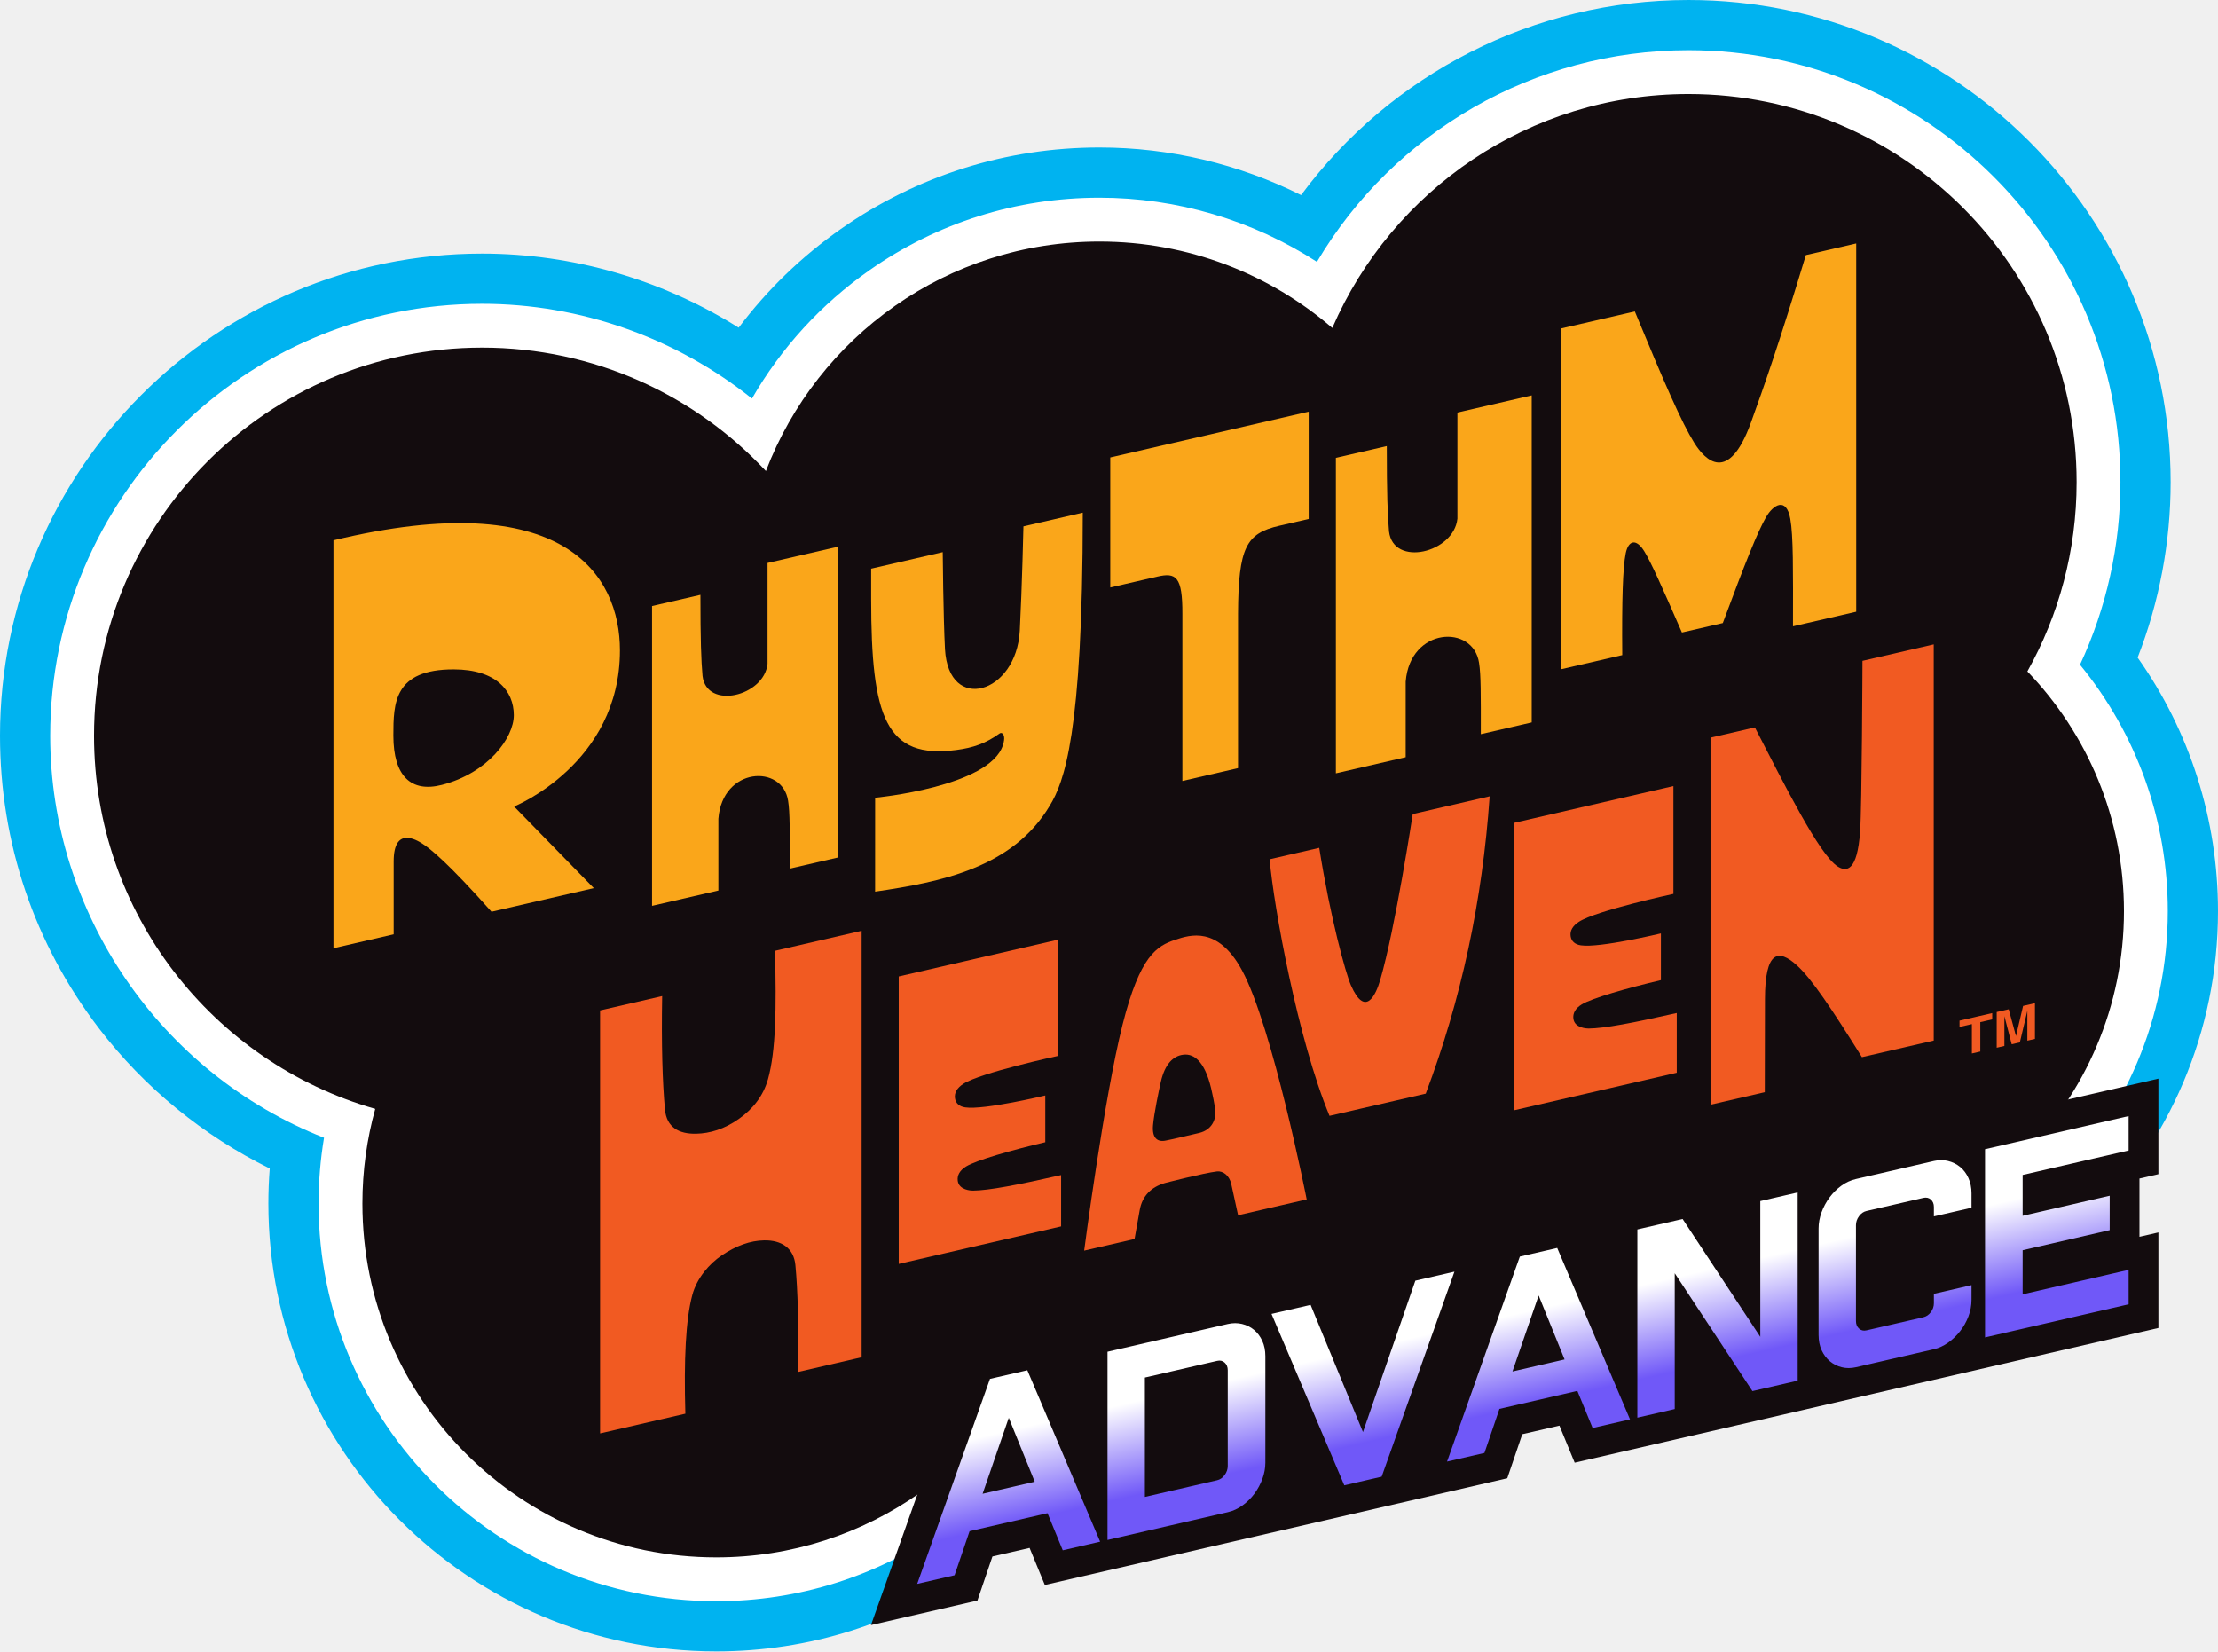
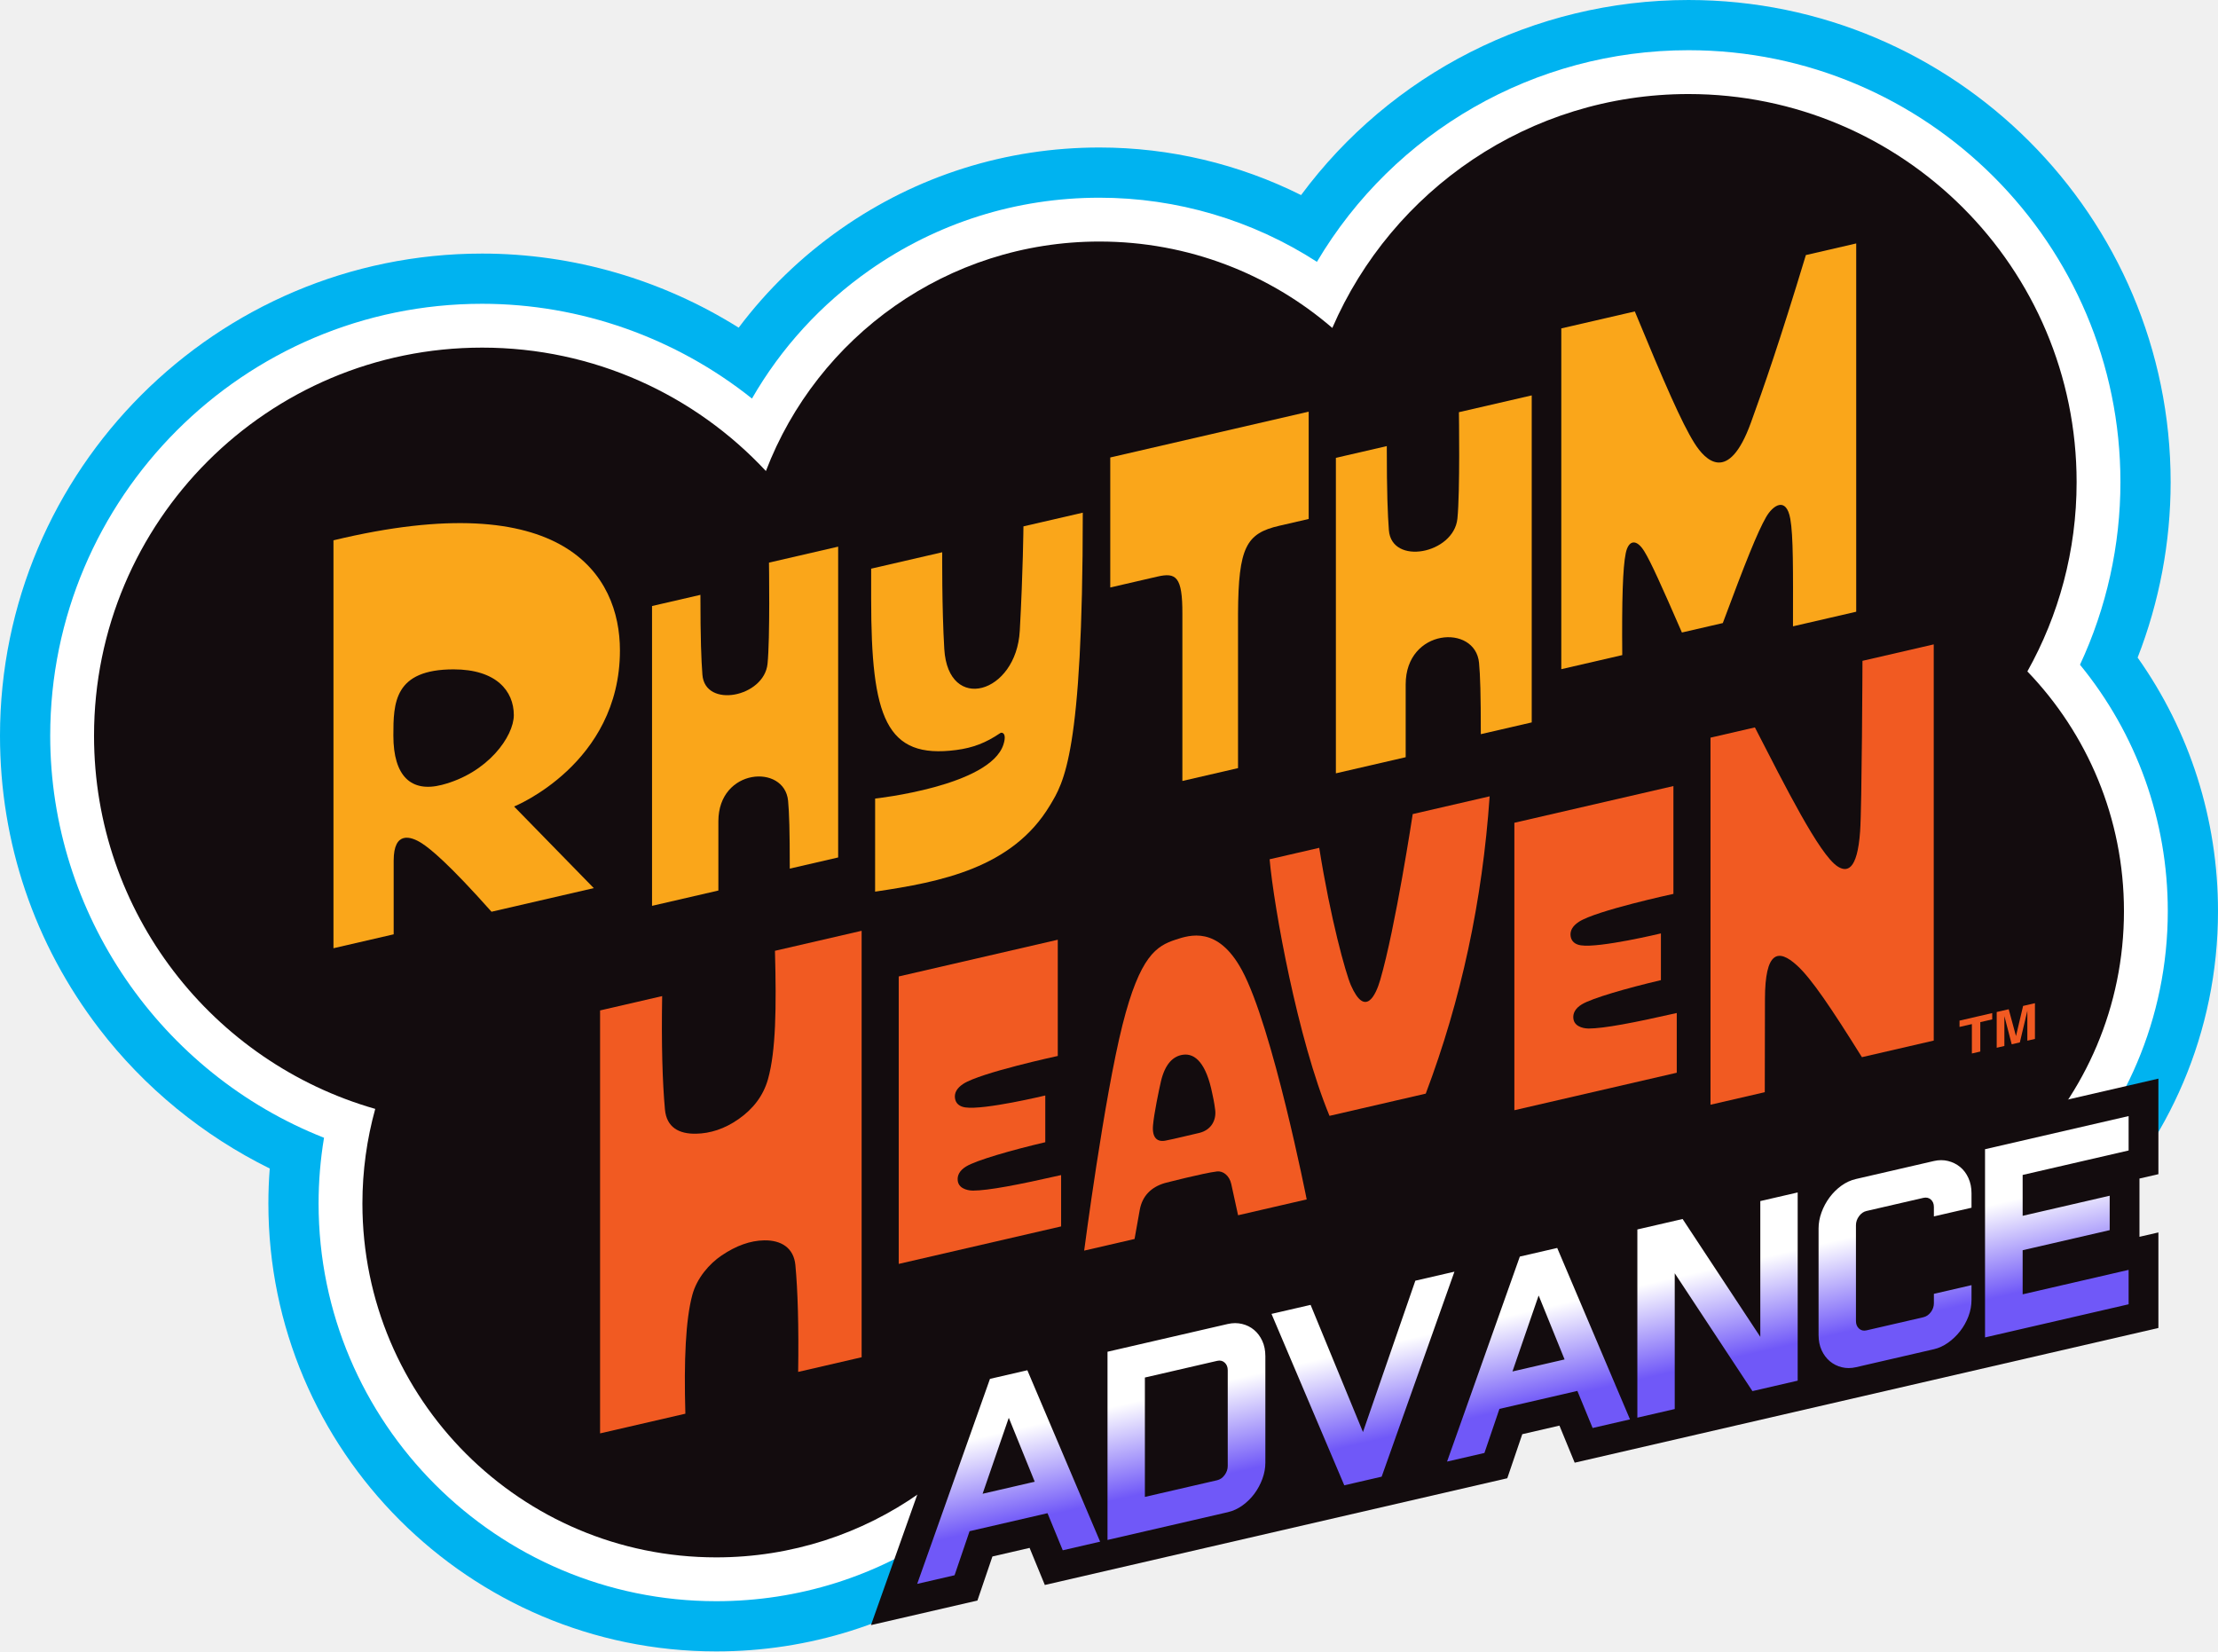
- <svg xmlns="http://www.w3.org/2000/svg" version="1.1" id="svg2" width="666.667" height="496.355" viewBox="0 0 666.667 496.355">
-   <defs id="defs6">
+ <svg xmlns="http://www.w3.org/2000/svg" version="1.1" id="svg1" width="666.667" height="496.355" viewBox="0 0 666.667 496.355">
+   <defs id="defs1">
+     <clipPath clipPathUnits="userSpaceOnUse" id="clipPath2">
+       <path d="M 0,372.266 H 500 V 0 H 0 Z" transform="translate(-481.8827,-224.0315)" id="path2" />
+     </clipPath>
+     <clipPath clipPathUnits="userSpaceOnUse" id="clipPath4">
+       <path d="M 0,372.266 H 500 V 0 H 0 Z" transform="translate(-468.8915,-222.4202)" id="path4" />
+     </clipPath>
+     <clipPath clipPathUnits="userSpaceOnUse" id="clipPath6">
+       <path d="M 0,372.266 H 500 V 0 H 0 Z" transform="translate(-457.0273,-220.9138)" id="path6" />
+     </clipPath>
+     <clipPath clipPathUnits="userSpaceOnUse" id="clipPath8">
+       <path d="M 0,372.266 H 500 V 0 H 0 Z" transform="translate(-358.5605,-123.821)" id="path8" />
+     </clipPath>
+     <clipPath clipPathUnits="userSpaceOnUse" id="clipPath10">
+       <path d="M 0,372.266 H 500 V 0 H 0 Z" transform="translate(-457.0214,-137.6726)" id="path10" />
+     </clipPath>
+     <clipPath clipPathUnits="userSpaceOnUse" id="clipPath12">
+       <path d="M 0,372.266 H 500 V 0 H 0 Z" transform="translate(-419.8544,-223.2986)" id="path12" />
+     </clipPath>
+     <clipPath clipPathUnits="userSpaceOnUse" id="clipPath14">
+       <path d="M 0,372.266 H 500 V 0 H 0 Z" transform="translate(-358.1034,-140.4089)" id="path14" />
+     </clipPath>
    <clipPath clipPathUnits="userSpaceOnUse" id="clipPath16">
-       <path d="M 0,372.266 H 500 V 0 H 0 Z" id="path14" />
+       <path d="M 0,372.266 H 500 V 0 H 0 Z" transform="translate(-318.4657,-188.7532)" id="path16" />
    </clipPath>
-     <linearGradient x1="0" y1="0" x2="1" y2="0" gradientUnits="userSpaceOnUse" gradientTransform="matrix(9.303641,-40.2985,-40.2985,-9.303641,338.6557,88.09843)" spreadMethod="pad" id="linearGradient110">
-       <stop style="stop-opacity:1;stop-color:#ffffff" offset="0" id="stop102" />
-       <stop style="stop-opacity:1;stop-color:#ffffff" offset="0.3" id="stop104" />
-       <stop style="stop-opacity:1;stop-color:#7058f8" offset="0.8" id="stop106" />
-       <stop style="stop-opacity:1;stop-color:#7058f8" offset="1" id="stop108" />
+     <clipPath clipPathUnits="userSpaceOnUse" id="clipPath18">
+       <path d="M 0,372.266 H 500 V 0 H 0 Z" transform="translate(-270.3983,-116.8913)" id="path18" />
+     </clipPath>
+     <clipPath clipPathUnits="userSpaceOnUse" id="clipPath20">
+       <path d="M 0,372.266 H 500 V 0 H 0 Z" transform="translate(-219.3202,-103.8728)" id="path20" />
+     </clipPath>
+     <clipPath clipPathUnits="userSpaceOnUse" id="clipPath22">
+       <path d="M 0,372.266 H 500 V 0 H 0 Z" transform="translate(-174.6977,-157.9324)" id="path22" />
+     </clipPath>
+     <clipPath clipPathUnits="userSpaceOnUse" id="clipPath24">
+       <path d="M 0,372.266 H 500 V 0 H 0 Z" transform="translate(-418.4433,-234.3689)" id="path24" />
+     </clipPath>
+     <clipPath clipPathUnits="userSpaceOnUse" id="clipPath26">
+       <path d="M 0,372.266 H 500 V 0 H 0 Z" transform="translate(-328.8837,-279.3488)" id="path26" />
+     </clipPath>
+     <clipPath clipPathUnits="userSpaceOnUse" id="clipPath28">
+       <path d="M 0,372.266 H 500 V 0 H 0 Z" transform="translate(-250.2846,-269.1418)" id="path28" />
+     </clipPath>
+     <clipPath clipPathUnits="userSpaceOnUse" id="clipPath30">
+       <path d="M 0,372.266 H 500 V 0 H 0 Z" transform="translate(-244.0898,-256.6975)" id="path30" />
+     </clipPath>
+     <clipPath clipPathUnits="userSpaceOnUse" id="clipPath32">
+       <path d="M 0,372.266 H 500 V 0 H 0 Z" transform="translate(-173.3495,-245.4372)" id="path32" />
+     </clipPath>
+     <clipPath clipPathUnits="userSpaceOnUse" id="clipPath34">
+       <path d="M 0,372.266 H 500 V 0 H 0 Z" transform="translate(-99.56391,-195.3259)" id="path34" />
+     </clipPath>
+     <clipPath clipPathUnits="userSpaceOnUse" id="clipPath36">
+       <path d="M 0,372.266 H 500 V 0 H 0 Z" transform="translate(-486.5644,-107.5788)" id="path36" />
+     </clipPath>
+     <linearGradient x1="0" y1="0" x2="1" y2="0" gradientUnits="userSpaceOnUse" gradientTransform="matrix(9.303641,-40.2985,-40.2985,-9.303641,338.6557,88.09843)" spreadMethod="pad" id="linearGradient39">
+       <stop style="stop-opacity:1;stop-color:#ffffff" offset="0" id="stop36" />
+       <stop style="stop-opacity:1;stop-color:#ffffff" offset="0.3" id="stop37" />
+       <stop style="stop-opacity:1;stop-color:#7058f8" offset="0.8" id="stop38" />
+       <stop style="stop-opacity:1;stop-color:#7058f8" offset="1" id="stop39" />
    </linearGradient>
  </defs>
-   <g id="g8" transform="matrix(1.333333,0,0,-1.333333,0,496.3547)">
-     <g id="g10">
-       <g id="g12" clip-path="url(#clipPath16)">
-         <g id="g18" transform="translate(481.8827,224.0315)">
-           <path d="m 0,0 c 4.894,12.547 7.441,25.99 7.441,39.551 0,59.928 -48.754,108.683 -108.682,108.683 -34.925,0 -67.126,-16.686 -87.342,-43.975 -14.012,7.001 -29.565,10.725 -45.455,10.725 -20.991,0 -41.147,-6.349 -58.288,-18.36 -8.888,-6.229 -16.636,-13.735 -23.038,-22.255 -17.194,10.789 -37.268,16.702 -57.836,16.702 -59.928,0 -108.683,-48.755 -108.683,-108.683 0,-24.092 7.724,-46.916 22.336,-66.007 10.206,-13.335 23.493,-24.171 38.472,-31.557 -0.205,-2.623 -0.307,-5.258 -0.307,-7.897 0,-55.669 45.29,-100.959 100.958,-100.959 20.885,0 40.931,6.327 57.972,18.298 10.137,7.121 18.774,15.914 25.603,25.984 11.397,-4.307 23.536,-6.534 35.935,-6.534 31.208,0 60.532,14.581 79.601,38.459 12.554,-5.597 26.177,-8.498 40.267,-8.498 54.679,0 99.163,44.484 99.163,99.162 C 18.117,-36.458 11.765,-16.626 0,0" style="fill:#00b3f0;fill-opacity:1;fill-rule:nonzero;stroke:none" id="path20" />
-         </g>
-         <g id="g22" transform="translate(468.8915,222.4202)">
-           <path d="m 0,0 c 5.98,12.826 9.115,26.918 9.115,41.162 0,53.688 -43.678,97.366 -97.365,97.366 -34.693,0 -66.385,-18.377 -83.768,-47.706 -14.529,9.386 -31.55,14.456 -49.028,14.456 -18.656,0 -36.566,-5.64 -51.794,-16.312 -10.96,-7.68 -19.968,-17.542 -26.537,-28.964 -17.16,13.703 -38.677,21.363 -60.831,21.363 -53.688,0 -97.366,-43.678 -97.366,-97.365 0,-40.116 24.959,-76.144 61.727,-90.631 -0.815,-4.887 -1.227,-9.848 -1.227,-14.83 0,-49.429 40.213,-89.642 89.641,-89.642 18.544,0 36.341,5.616 51.467,16.241 11.591,8.143 20.975,18.746 27.566,31.059 12.499,-6.276 26.296,-9.552 40.477,-9.552 30.846,0 59.619,16.027 76.091,41.624 13.257,-7.66 28.192,-11.663 43.777,-11.663 48.438,0 87.845,39.407 87.845,87.845 C 19.79,-35.123 12.811,-15.654 0,0" style="fill:#ffffff;fill-opacity:1;fill-rule:nonzero;stroke:none" id="path24" />
-         </g>
-         <g id="g26" transform="translate(457.0273,220.9138)">
-           <path d="m 0,0 c 7.066,12.623 11.101,27.174 11.101,42.669 0,48.317 -39.169,87.485 -87.487,87.485 -35.965,0 -66.855,-21.705 -80.301,-52.728 -14.093,12.138 -32.437,19.478 -52.495,19.478 -34.319,0 -63.615,-21.483 -75.188,-51.733 -15.969,17.115 -38.72,27.82 -63.974,27.82 -48.317,0 -87.486,-39.168 -87.486,-87.485 0,-39.96 26.792,-73.661 63.392,-84.124 -1.882,-6.792 -2.892,-13.946 -2.892,-21.337 0,-44.051 35.711,-79.762 79.762,-79.762 34.078,0 63.159,21.375 74.582,51.446 12.832,-8.648 28.29,-13.698 44.927,-13.698 32.058,0 59.734,18.744 72.675,45.869 13.102,-9.979 29.454,-15.908 47.195,-15.908 43.058,0 77.963,34.906 77.963,77.965 C 21.774,-33.06 13.483,-14.015 0,0" style="fill:#130c0e;fill-opacity:1;fill-rule:nonzero;stroke:none" id="path28" />
-         </g>
-         <g id="g30" transform="translate(358.5605,123.821)">
-           <path d="m 0,0 -133.203,-30.753 10.548,-45.687 133.203,30.752 z" style="fill:#130c0e;fill-opacity:1;fill-rule:nonzero;stroke:none" id="path32" />
-         </g>
-         <g id="g34" transform="translate(457.0214,137.6726)">
-           <path d="m 0,0 v 6.729 l -1.691,-7.12 -1.833,-0.423 -1.652,6.348 v -6.729 l -1.731,-0.4 V 6.46 l 2.705,0.625 1.632,-6.013 0.02,0.005 1.591,6.756 2.671,0.617 V 0.395 Z M -12.504,-2.888 V 3.739 L -15.29,3.097 v 1.424 l 7.369,1.701 V 4.798 l -2.685,-0.62 v -6.627 z" style="fill:#f15a22;fill-opacity:1;fill-rule:nonzero;stroke:none" id="path36" />
-         </g>
-         <g id="g38" transform="translate(419.8544,223.2986)">
-           <path d="m 0,0 c 0,0 -0.125,-32.699 -0.532,-38.45 -0.636,-8.985 -3.05,-9.226 -5.104,-7.878 -4.099,2.689 -11.759,18.003 -18.616,31.32 l -10.005,-2.31 v -82.747 l 12.234,2.825 0.041,20.996 c 0.021,10.777 2.963,11.478 7.24,7.563 3.245,-2.97 7.66,-9.522 14.617,-20.662 l 16.189,3.738 V 3.708 Z" style="fill:#f15a22;fill-opacity:1;fill-rule:nonzero;stroke:none" id="path40" />
-         </g>
-         <g id="g42" transform="translate(358.1034,140.4089)">
-           <path d="M 0,0 C -0.371,-0.002 -3.119,0.091 -3.413,2.188 -3.583,3.402 -3,4.542 -1.534,5.439 0.759,6.842 8.696,9.123 16.314,10.91 v 10.534 c 0,0 -13.793,-3.319 -18.036,-2.688 -1.289,0.191 -2.147,0.873 -2.317,2.063 -0.175,1.217 0.438,2.314 1.879,3.251 3.879,2.527 21.293,6.284 21.293,6.284 v 24.308 l -35.855,-8.278 v -64.797 l 36.607,8.451 V 3.501 C 10.114,1.281 3.511,0.019 0,0" style="fill:#f15a22;fill-opacity:1;fill-rule:nonzero;stroke:none" id="path44" />
-         </g>
-         <g id="g46" transform="translate(318.4657,188.7532)">
-           <path d="m 0,0 c 0,0 -3.884,-25.59 -7.333,-37.417 -0.985,-3.378 -3.367,-8.548 -6.607,-1.156 -1.161,2.648 -4.605,15.019 -7.133,30.967 l -11.186,-2.582 c 0.979,-10.966 6.349,-40.584 13.503,-57.839 l 21.694,5.008 c 7.985,21.133 12.776,43.452 14.405,67.023 z" style="fill:#f15a22;fill-opacity:1;fill-rule:nonzero;stroke:none" id="path48" />
-         </g>
-         <g id="g50" transform="translate(270.3983,116.8913)">
-           <path d="m 0,0 c -1.728,-0.376 -5.658,-1.372 -7.667,-1.748 -1.922,-0.376 -3.046,0.708 -2.808,3.452 0.216,2.567 1.343,8.009 1.771,9.846 0.946,4.064 2.804,5.759 4.989,6.063 2.802,0.391 5.249,-2.057 6.588,-8.696 C 3.003,8.275 3.329,6.943 3.543,5.134 3.802,2.936 2.722,0.686 0,0 m 9.562,36.684 c -5.429,10.002 -11.743,7.928 -14.978,6.858 -4.238,-1.402 -8,-3.579 -11.938,-19.193 -4.137,-16.414 -8.642,-50.893 -8.642,-50.893 l 11.359,2.622 1.167,6.537 c 0.564,3.157 2.574,5.163 5.636,6.065 0,0 8.802,2.284 11.806,2.626 1.269,0.144 2.76,-0.858 3.194,-2.845 l 1.534,-7.033 15.469,3.571 c 0,0 -7.694,38.948 -14.607,51.685" style="fill:#f15a22;fill-opacity:1;fill-rule:nonzero;stroke:none" id="path52" />
-         </g>
-         <g id="g54" transform="translate(219.3202,103.8728)">
-           <path d="M 0,0 C -0.371,-0.002 -3.119,0.092 -3.413,2.188 -3.583,3.402 -3,4.543 -1.534,5.439 0.759,6.843 8.696,9.124 16.314,10.91 v 10.535 c 0,0 -13.794,-3.319 -18.036,-2.688 -1.289,0.191 -2.147,0.872 -2.318,2.063 -0.174,1.216 0.439,2.313 1.879,3.251 3.88,2.527 21.294,6.283 21.294,6.283 v 26.201 l -35.855,-8.278 v -64.798 l 36.606,8.452 V 3.502 C 10.114,1.282 3.511,0.02 0,0" style="fill:#f15a22;fill-opacity:1;fill-rule:nonzero;stroke:none" id="path56" />
-         </g>
-         <g id="g58" transform="translate(174.6977,157.9324)">
-           <path d="m 0,0 c 0.345,-12.91 0.206,-22.574 -1.565,-28.916 -1.077,-3.852 -3.445,-6.783 -6.608,-9.003 -3.221,-2.261 -6.451,-3.251 -9.613,-3.313 -3.857,-0.077 -6.644,1.424 -7.014,5.47 -0.564,6.158 -0.815,14.767 -0.627,25.552 l -13.997,-3.231 v -95.345 l 19.227,4.438 c -0.345,12.161 0.07,21.181 1.565,26.76 1.02,3.801 3.809,7.019 6.608,8.909 3.271,2.209 6.444,3.356 9.613,3.408 3.851,0.062 6.651,-1.724 7.015,-5.565 0.532,-5.627 0.782,-13.745 0.625,-24.092 l 14.311,3.304 V 4.512 Z" style="fill:#f15a22;fill-opacity:1;fill-rule:nonzero;stroke:none" id="path60" />
-         </g>
-         <g id="g62" transform="translate(418.4433,234.3689)">
-           <path d="m 0,0 v 83.019 l -11.349,-2.62 C -17.368,60.523 -20.774,50.805 -23.742,42.612 -28.8,28.672 -34.046,34.147 -36.491,38.035 -39.334,42.591 -43.2,51.454 -49.909,67.693 l -16.573,-3.826 v -76.818 l 13.743,3.173 c -0.105,12.435 0.113,19.682 0.782,22.963 0.606,2.947 2.383,3.365 4.18,0.439 1.484,-2.404 3.825,-7.608 8.485,-18.309 l 9.217,2.128 c 5.079,13.648 7.816,20.528 9.761,23.893 1.567,2.738 4.555,4.661 5.455,-0.397 0.689,-3.825 0.627,-11.522 0.605,-24.23 z" style="fill:#faa61a;fill-opacity:1;fill-rule:nonzero;stroke:none" id="path64" />
-         </g>
-         <g id="g66" transform="translate(328.5419,279.2697)">
-           <path d="m 0,0 v -23.921 c -0.793,-7.717 -14.451,-10.984 -15.419,-2.88 -0.328,3.609 -0.501,8.594 -0.501,19.236 l -11.476,-2.649 V -81.33 l 15.735,3.632 v 17.023 c 0.957,12.311 15.224,12.994 16.537,4.259 0.441,-2.753 0.4,-7.104 0.4,-16.085 l 11.476,2.649 V 3.867 Z" style="fill:#faa61a;fill-opacity:1;fill-rule:nonzero;stroke:none" id="path68" />
-         </g>
-         <g id="g70" transform="translate(250.2846,269.1418)">
-           <path d="m 0,0 v -29.308 l 10.587,2.444 c 4.22,0.975 5.702,0.079 5.671,-8.398 v -37.664 l 12.544,2.896 v 34.854 c 0.087,14.962 1.843,18.059 9.284,19.777 l 6.644,1.534 v 24.192 z" style="fill:#faa61a;fill-opacity:1;fill-rule:nonzero;stroke:none" id="path72" />
-         </g>
-         <g id="g74" transform="translate(244.0898,256.6975)">
-           <path d="m 0,0 -13.378,-3.088 c 0,0 -0.305,-13.483 -0.824,-23.531 -0.775,-14.253 -16.015,-18.687 -16.86,-4.187 -0.386,7.391 -0.509,21.909 -0.509,21.909 l -16.134,-3.725 v -6.857 c 0,-26.701 3.309,-36.118 19.197,-34.02 3.761,0.497 6.616,1.461 9.786,3.747 0.206,0.13 0.408,0.11 0.572,0 0.34,-0.245 0.704,-0.932 0.143,-2.675 -3.024,-9.389 -28.803,-11.838 -28.803,-11.838 l -0.007,-21.164 c 14.805,2.179 30.966,5.303 39.375,19.379 C -4.266,-60.812 0.001,-50.219 0,0" style="fill:#faa61a;fill-opacity:1;fill-rule:nonzero;stroke:none" id="path76" />
-         </g>
-         <g id="g78" transform="translate(173.0253,245.362)">
-           <path d="m 0,0 v -22.734 c -0.753,-7.334 -13.734,-10.439 -14.654,-2.737 -0.312,3.43 -0.476,8.168 -0.476,18.282 l -10.906,-2.518 v -67.587 l 14.953,3.452 v 16.178 c 0.91,11.7 14.469,12.35 15.716,4.048 0.42,-2.617 0.381,-6.752 0.381,-15.287 l 10.906,2.517 V 3.676 Z" style="fill:#faa61a;fill-opacity:1;fill-rule:nonzero;stroke:none" id="path80" />
-         </g>
-         <g id="g82" transform="translate(99.5639,195.3259)">
-           <path d="m 0,0 c -6.848,-1.746 -10.887,1.922 -10.887,11.127 0,7.342 0.139,14.922 13.581,14.922 9.571,0 13.563,-4.846 13.572,-10.312 C 16.275,10.637 10.441,2.662 0,0 m 40.187,30.328 c 0,16.907 -12.458,37.357 -64.578,24.812 v -91.952 l 13.573,3.134 v 16.43 c 0,8.02 5.219,4.799 6.372,4.075 1.948,-1.224 6.017,-4.552 15.683,-15.413 l 23.058,5.323 -17.968,18.397 c 0,0 23.86,9.607 23.86,35.194" style="fill:#faa61a;fill-opacity:1;fill-rule:nonzero;stroke:none" id="path84" />
-         </g>
-         <g id="g86" transform="translate(486.5644,107.5788)">
-           <path d="m 0,0 v 21.536 l -268.49,-61.965 -21.734,-61.221 23.998,5.538 3.381,9.932 8.378,1.934 3.436,-8.359 104.251,24.06 3.381,9.933 8.377,1.932 3.436,-8.358 L 0,-34.669 v 21.536 l -4.268,-0.984 v 13.132 z" style="fill:#130c0e;fill-opacity:1;fill-rule:nonzero;stroke:none" id="path88" />
-         </g>
-       </g>
-     </g>
-     <g id="g90">
-       <g id="g92">
-         <g id="g98">
-           <g id="g100">
-             <path d="M 447.483,113.206 V 70.779 l 32.368,7.471 v 7.758 l -23.889,-5.514 v 9.941 l 19.622,4.528 v 7.758 l -19.622,-4.529 v 9.213 l 23.889,5.514 v 7.757 z m -11.529,-2.661 -17.57,-4.055 c -1.184,-0.273 -2.282,-0.78 -3.299,-1.519 v 0 c -1.017,-0.74 -1.903,-1.62 -2.66,-2.644 v 0 c -0.758,-1.024 -1.358,-2.143 -1.801,-3.356 v 0 c -0.444,-1.213 -0.666,-2.425 -0.666,-3.638 v 0 -24.001 c 0,-1.294 0.231,-2.442 0.693,-3.447 v 0 c 0.462,-1.005 1.081,-1.831 1.857,-2.481 v 0 c 0.776,-0.649 1.672,-1.099 2.688,-1.348 v 0 c 1.016,-0.251 2.078,-0.249 3.188,0.007 v 0 l 17.57,4.055 c 1.108,0.256 2.17,0.744 3.187,1.463 v 0 c 1.015,0.72 1.92,1.585 2.715,2.596 v 0 c 0.795,1.012 1.422,2.126 1.885,3.346 v 0 c 0.462,1.216 0.693,2.472 0.693,3.765 v 0 3.274 l -8.48,-1.958 v -2.122 c 0,-0.726 -0.232,-1.396 -0.693,-2.008 v 0 c -0.462,-0.612 -1.025,-0.994 -1.691,-1.148 v 0 l -12.804,-2.954 c -0.665,-0.154 -1.228,-0.022 -1.69,0.398 v 0 c -0.463,0.417 -0.692,0.99 -0.692,1.718 v 0 21.577 c 0,0.727 0.229,1.407 0.692,2.04 v 0 c 0.462,0.63 1.025,1.024 1.69,1.177 v 0 l 12.804,2.955 c 0.666,0.153 1.229,0.03 1.691,-0.367 v 0 c 0.461,-0.399 0.693,-0.962 0.693,-1.688 v 0 -2.122 l 8.48,1.956 v 3.273 c 0,1.252 -0.231,2.392 -0.693,3.417 v 0 c -0.463,1.024 -1.09,1.859 -1.885,2.505 v 0 c -0.795,0.643 -1.7,1.092 -2.715,1.342 v 0 c -0.504,0.124 -1.018,0.186 -1.544,0.186 v 0 c -0.536,0 -1.083,-0.064 -1.643,-0.194 m -39.131,-9.03 V 70.906 l -17.515,26.566 -10.2,-2.354 V 52.691 l 8.425,1.944 v 30.608 l 17.516,-26.566 10.198,2.355 v 42.427 z M 342.614,89.004 326.208,42.79 l 8.425,1.944 3.382,9.933 17.57,4.054 3.437,-8.358 8.425,1.944 -16.407,38.641 z m 4.213,-8.847 0.056,0.012 5.819,-14.354 -11.75,-2.711 z m -27.769,3.41 -11.806,-34.121 -11.805,28.671 -8.813,-2.034 16.406,-38.64 8.425,1.945 16.406,46.212 z M 276.767,73.806 249.664,67.55 V 25.124 l 27.103,6.255 c 1.182,0.273 2.292,0.781 3.326,1.526 v 0 c 1.034,0.743 1.93,1.627 2.688,2.65 v 0 c 0.757,1.024 1.359,2.142 1.802,3.356 v 0 c 0.443,1.213 0.665,2.426 0.665,3.638 v 0 24.002 c 0,1.293 -0.232,2.441 -0.693,3.446 v 0 c -0.462,1.005 -1.08,1.832 -1.857,2.481 v 0 c -0.777,0.649 -1.681,1.097 -2.716,1.343 v 0 c -0.507,0.121 -1.023,0.181 -1.548,0.181 v 0 c -0.546,0 -1.102,-0.065 -1.667,-0.196 m -18.678,-12.069 16.295,3.76 c 0.665,0.155 1.228,0.021 1.69,-0.396 v 0 c 0.462,-0.42 0.693,-0.992 0.693,-1.719 v 0 -21.578 c 0,-0.727 -0.231,-1.408 -0.693,-2.038 v 0 c -0.462,-0.632 -1.025,-1.025 -1.69,-1.179 v 0 l -16.295,-3.76 z m -34.92,-0.3 -16.406,-46.214 8.425,1.944 3.382,9.932 17.569,4.056 3.437,-8.36 8.425,1.945 -16.407,38.641 z m 4.212,-8.847 0.056,0.012 5.82,-14.354 -11.75,-2.712 z" style="fill:url(#linearGradient110);stroke:none" id="path112" />
-           </g>
-         </g>
-       </g>
-     </g>
+   <g id="layer-MC0">
+     <path id="path1" d="m 0,0 c 4.894,12.547 7.441,25.99 7.441,39.551 0,59.928 -48.754,108.683 -108.682,108.683 -34.925,0 -67.126,-16.686 -87.342,-43.975 -14.012,7.001 -29.565,10.725 -45.455,10.725 -20.991,0 -41.147,-6.349 -58.288,-18.36 -8.888,-6.229 -16.636,-13.735 -23.038,-22.255 -17.194,10.789 -37.268,16.702 -57.836,16.702 -59.928,0 -108.683,-48.755 -108.683,-108.683 0,-24.092 7.724,-46.916 22.336,-66.007 10.206,-13.335 23.493,-24.171 38.472,-31.557 -0.205,-2.623 -0.307,-5.258 -0.307,-7.897 0,-55.669 45.29,-100.959 100.958,-100.959 20.885,0 40.931,6.327 57.972,18.298 10.137,7.121 18.774,15.914 25.603,25.984 11.397,-4.307 23.536,-6.534 35.935,-6.534 31.208,0 60.532,14.581 79.601,38.459 12.554,-5.597 26.177,-8.498 40.267,-8.498 54.679,0 99.163,44.484 99.163,99.162 C 18.117,-36.458 11.765,-16.626 0,0" style="fill:#00b3f0;fill-opacity:1;fill-rule:nonzero;stroke:none" transform="matrix(1.333333,0,0,-1.333333,642.5103,197.646)" clip-path="url(#clipPath2)" />
+     <path id="path3" d="m 0,0 c 5.98,12.826 9.115,26.918 9.115,41.162 0,53.688 -43.678,97.366 -97.365,97.366 -34.693,0 -66.385,-18.377 -83.768,-47.706 -14.529,9.386 -31.55,14.456 -49.028,14.456 -18.656,0 -36.566,-5.64 -51.794,-16.312 -10.96,-7.68 -19.968,-17.542 -26.537,-28.964 -17.16,13.703 -38.677,21.363 -60.831,21.363 -53.688,0 -97.366,-43.678 -97.366,-97.365 0,-40.116 24.959,-76.144 61.727,-90.631 -0.815,-4.887 -1.227,-9.848 -1.227,-14.83 0,-49.429 40.213,-89.642 89.641,-89.642 18.544,0 36.341,5.616 51.467,16.241 11.591,8.143 20.975,18.746 27.566,31.059 12.499,-6.276 26.296,-9.552 40.477,-9.552 30.846,0 59.619,16.027 76.091,41.624 13.257,-7.66 28.192,-11.663 43.777,-11.663 48.438,0 87.845,39.407 87.845,87.845 C 19.79,-35.123 12.811,-15.654 0,0" style="fill:#ffffff;fill-opacity:1;fill-rule:nonzero;stroke:none" transform="matrix(1.333333,0,0,-1.333333,625.1887,199.7944)" clip-path="url(#clipPath4)" />
+     <path id="path5" d="m 0,0 c 7.066,12.623 11.101,27.174 11.101,42.669 0,48.317 -39.169,87.485 -87.487,87.485 -35.965,0 -66.855,-21.705 -80.301,-52.728 -14.093,12.138 -32.437,19.478 -52.495,19.478 -34.319,0 -63.615,-21.483 -75.188,-51.733 -15.969,17.115 -38.72,27.82 -63.974,27.82 -48.317,0 -87.486,-39.168 -87.486,-87.485 0,-39.96 26.792,-73.661 63.392,-84.124 -1.882,-6.792 -2.892,-13.946 -2.892,-21.337 0,-44.051 35.711,-79.762 79.762,-79.762 34.078,0 63.159,21.375 74.582,51.446 12.832,-8.648 28.29,-13.698 44.927,-13.698 32.058,0 59.734,18.744 72.675,45.869 13.102,-9.979 29.454,-15.908 47.195,-15.908 43.058,0 77.963,34.906 77.963,77.965 C 21.774,-33.06 13.483,-14.015 0,0" style="fill:#130c0e;fill-opacity:1;fill-rule:nonzero;stroke:none" transform="matrix(1.333333,0,0,-1.333333,609.3697,201.8029)" clip-path="url(#clipPath6)" />
+     <path id="path7" d="m 0,0 -133.203,-30.753 10.548,-45.687 133.203,30.752 z" style="fill:#130c0e;fill-opacity:1;fill-rule:nonzero;stroke:none" transform="matrix(1.333333,0,0,-1.333333,478.0807,331.26)" clip-path="url(#clipPath8)" />
+     <path id="path9" d="m 0,0 v 6.729 l -1.691,-7.12 -1.833,-0.423 -1.652,6.348 v -6.729 l -1.731,-0.4 V 6.46 l 2.705,0.625 1.632,-6.013 0.02,0.005 1.591,6.756 2.671,0.617 V 0.395 Z M -12.504,-2.888 V 3.739 L -15.29,3.097 v 1.424 l 7.369,1.701 V 4.798 l -2.685,-0.62 v -6.627 z" style="fill:#f15a22;fill-opacity:1;fill-rule:nonzero;stroke:none" transform="matrix(1.333333,0,0,-1.333333,609.3619,312.7912)" clip-path="url(#clipPath10)" />
+     <path id="path11" d="m 0,0 c 0,0 -0.125,-32.698 -0.532,-38.45 -0.636,-8.985 -3.05,-9.226 -5.104,-7.878 -4.099,2.689 -11.759,18.003 -18.616,31.32 l -10.005,-2.31 v -82.747 l 12.234,2.825 0.041,20.996 c 0.021,10.777 2.963,11.478 7.24,7.563 3.245,-2.97 7.66,-9.522 14.617,-20.662 l 16.189,3.739 V 3.709 Z" style="fill:#f15a22;fill-opacity:1;fill-rule:nonzero;stroke:none" transform="matrix(1.333333,0,0,-1.333333,559.8059,198.6232)" clip-path="url(#clipPath12)" />
+     <path id="path13" d="m 0,0 c -0.371,-0.002 -3.119,0.092 -3.413,2.188 -0.17,1.214 0.412,2.354 1.879,3.251 2.293,1.403 10.23,3.684 17.848,5.471 v 10.534 c 0,0 -13.793,-3.319 -18.036,-2.688 -1.289,0.191 -2.147,0.873 -2.317,2.063 -0.175,1.217 0.438,2.314 1.879,3.251 3.879,2.528 21.293,6.284 21.293,6.284 v 24.308 l -35.855,-8.278 v -64.797 l 36.607,8.451 V 3.501 C 10.114,1.281 3.511,0.019 0,0" style="fill:#f15a22;fill-opacity:1;fill-rule:nonzero;stroke:none" transform="matrix(1.333333,0,0,-1.333333,477.4712,309.1428)" clip-path="url(#clipPath14)" />
+     <path id="path15" d="m 0,0 c 0,0 -3.884,-25.59 -7.333,-37.417 -0.985,-3.378 -3.367,-8.548 -6.607,-1.156 -1.161,2.648 -4.605,15.019 -7.133,30.967 l -11.186,-2.582 c 0.979,-10.966 6.349,-40.584 13.503,-57.839 l 21.694,5.008 c 7.985,21.133 12.776,43.452 14.405,67.023 z" style="fill:#f15a22;fill-opacity:1;fill-rule:nonzero;stroke:none" transform="matrix(1.333333,0,0,-1.333333,424.6209,244.6837)" clip-path="url(#clipPath16)" />
+     <path id="path17" d="m 0,0 c -1.728,-0.376 -5.658,-1.372 -7.667,-1.748 -1.923,-0.376 -3.046,0.708 -2.808,3.452 0.216,2.567 1.343,8.009 1.771,9.846 0.946,4.064 2.804,5.759 4.989,6.063 2.802,0.391 5.249,-2.057 6.588,-8.696 C 3.003,8.275 3.329,6.943 3.543,5.134 3.801,2.936 2.722,0.686 0,0 M 9.562,36.684 C 4.133,46.686 -2.181,44.612 -5.416,43.542 -9.654,42.14 -13.417,39.963 -17.354,24.349 -21.491,7.935 -25.996,-26.544 -25.996,-26.544 l 11.359,2.622 1.167,6.537 c 0.564,3.157 2.574,5.163 5.636,6.065 0,0 8.802,2.284 11.806,2.626 1.269,0.144 2.76,-0.858 3.194,-2.845 l 1.534,-7.033 15.469,3.571 c 0,0 -7.695,38.948 -14.607,51.685" style="fill:#f15a22;fill-opacity:1;fill-rule:nonzero;stroke:none" transform="matrix(1.333333,0,0,-1.333333,360.5311,340.4996)" clip-path="url(#clipPath18)" />
+     <path id="path19" d="M 0,0 C -0.371,-0.002 -3.12,0.092 -3.413,2.188 -3.583,3.403 -3,4.543 -1.535,5.439 0.759,6.843 8.696,9.124 16.314,10.91 v 10.535 c 0,0 -13.794,-3.319 -18.036,-2.688 -1.289,0.191 -2.147,0.872 -2.318,2.063 -0.174,1.216 0.439,2.313 1.879,3.251 3.88,2.527 21.294,6.283 21.294,6.283 v 26.201 l -35.855,-8.278 v -64.798 l 36.606,8.452 V 3.502 C 10.114,1.282 3.51,0.02 0,0" style="fill:#f15a22;fill-opacity:1;fill-rule:nonzero;stroke:none" transform="matrix(1.333333,0,0,-1.333333,292.4269,357.8576)" clip-path="url(#clipPath20)" />
+     <path id="path21" d="m 0,0 c 0.345,-12.91 0.206,-22.574 -1.565,-28.916 -1.077,-3.852 -3.445,-6.783 -6.608,-9.003 -3.221,-2.261 -6.451,-3.251 -9.613,-3.313 -3.857,-0.077 -6.644,1.424 -7.014,5.47 -0.564,6.158 -0.815,14.767 -0.627,25.552 l -13.997,-3.231 v -95.345 l 19.227,4.438 c -0.345,12.161 0.07,21.181 1.565,26.76 1.02,3.801 3.809,7.019 6.608,8.909 3.271,2.209 6.444,3.356 9.613,3.408 3.851,0.062 6.651,-1.724 7.014,-5.565 0.533,-5.627 0.783,-13.745 0.626,-24.092 l 14.311,3.304 V 4.512 Z" style="fill:#f15a22;fill-opacity:1;fill-rule:nonzero;stroke:none" transform="matrix(1.333333,0,0,-1.333333,232.9303,285.7781)" clip-path="url(#clipPath22)" />
+     <path id="path23" d="m 0,0 v 83.019 l -11.349,-2.62 c -6.019,-19.876 -9.423,-29.595 -12.393,-37.787 -5.055,-13.942 -10.311,-8.469 -12.749,-4.577 -2.851,4.551 -6.709,13.42 -13.418,29.658 l -16.573,-3.826 v -76.818 l 13.743,3.173 c -0.105,12.435 0.11,19.682 0.782,22.963 0.603,2.947 2.379,3.363 4.18,0.439 1.481,-2.405 3.825,-7.608 8.485,-18.309 l 9.217,2.128 c 5.079,13.648 7.823,20.524 9.761,23.893 1.572,2.735 4.549,4.66 5.455,-0.397 0.684,-3.826 0.627,-11.522 0.605,-24.23 z" style="fill:#faa61a;fill-opacity:1;fill-rule:nonzero;stroke:none" transform="matrix(1.333333,0,0,-1.333333,557.9244,183.8628)" clip-path="url(#clipPath24)" />
+     <path id="path25" d="m 0,0 c 0,0 0.272,-18.031 -0.342,-24 -0.815,-7.922 -14.857,-10.657 -15.451,-2.561 -0.266,3.614 -0.469,8.275 -0.469,18.917 l -11.475,-2.649 v -71.116 l 15.734,3.632 v 16.423 c 0,12.632 15.691,13.688 16.537,4.859 0.266,-2.776 0.401,-7.104 0.401,-16.085 l 11.475,2.649 V 3.788 Z" style="fill:#faa61a;fill-opacity:1;fill-rule:nonzero;stroke:none" transform="matrix(1.333333,0,0,-1.333333,438.5116,123.8896)" clip-path="url(#clipPath26)" />
+     <path id="path27" d="m 0,0 v -29.308 l 10.587,2.445 c 4.22,0.974 5.702,0.078 5.671,-8.399 v -37.664 l 12.544,2.896 v 34.854 c 0.087,14.962 1.843,18.059 9.284,19.777 l 6.644,1.534 v 24.192 z" style="fill:#faa61a;fill-opacity:1;fill-rule:nonzero;stroke:none" transform="matrix(1.333333,0,0,-1.333333,333.7128,137.4989)" clip-path="url(#clipPath28)" />
+     <path id="path29" d="m 0,0 -13.378,-3.088 c 0,0 -0.084,-10.124 -0.824,-23.531 -0.787,-14.252 -16.141,-18.622 -17.017,-4.124 -0.56,9.261 -0.471,21.818 -0.471,21.818 l -16.015,-3.697 v -6.857 c 0,-26.701 3.309,-36.118 19.197,-34.02 3.761,0.497 6.644,1.605 9.881,3.796 0.201,0.137 0.458,0.14 0.697,-0.046 0.23,-0.178 0.603,-0.777 0.042,-2.52 -3.024,-9.389 -28.922,-12.179 -28.922,-12.179 l -0.007,-20.981 c 14.805,2.179 30.919,5.331 39.375,19.379 C -4.283,-60.802 0,-54.466 0,0" style="fill:#faa61a;fill-opacity:1;fill-rule:nonzero;stroke:none" transform="matrix(1.333333,0,0,-1.333333,325.4531,154.0913)" clip-path="url(#clipPath30)" />
+     <path id="path31" d="m 0,0 c 0,0 0.259,-17.136 -0.325,-22.81 -0.775,-7.528 -14.12,-10.128 -14.684,-2.433 -0.253,3.435 -0.446,7.865 -0.446,17.978 l -10.906,-2.517 v -67.587 l 14.954,3.452 v 15.608 c 0,12.005 14.913,13.009 15.716,4.618 0.253,-2.639 0.381,-6.752 0.381,-15.288 l 10.906,2.518 V 3.601 Z" style="fill:#faa61a;fill-opacity:1;fill-rule:nonzero;stroke:none" transform="matrix(1.333333,0,0,-1.333333,231.1327,169.1051)" clip-path="url(#clipPath32)" />
+     <path id="path33" d="m 0,0 c -6.848,-1.746 -10.887,1.922 -10.887,11.127 0,7.342 0.139,14.922 13.581,14.922 9.57,0 13.572,-4.845 13.572,-10.312 C 16.266,10.976 10.441,2.662 0,0 m 40.187,30.328 c 0,16.907 -12.458,37.357 -64.578,24.812 v -91.952 l 13.573,3.134 v 16.614 c 0,6.751 3.89,5.507 6.372,3.891 1.928,-1.256 6.017,-4.552 15.683,-15.413 l 23.058,5.323 -17.968,18.397 c 0,0 23.86,9.607 23.86,35.194" style="fill:#faa61a;fill-opacity:1;fill-rule:nonzero;stroke:none" transform="matrix(1.333333,0,0,-1.333333,132.7519,235.9201)" clip-path="url(#clipPath34)" />
+     <path id="path35" d="m 0,0 v 21.536 l -268.49,-61.965 -21.734,-61.221 23.998,5.538 3.381,9.932 8.378,1.934 3.436,-8.359 104.251,24.06 3.381,9.933 8.377,1.932 3.436,-8.358 L 0,-34.669 v 21.536 l -4.268,-0.984 v 13.132 z" style="fill:#130c0e;fill-opacity:1;fill-rule:nonzero;stroke:none" transform="matrix(1.333333,0,0,-1.333333,648.7525,352.9163)" clip-path="url(#clipPath36)" />
+     <path id="path39" d="M 447.483,113.206 V 70.779 l 32.368,7.471 v 7.758 l -23.889,-5.514 v 9.941 l 19.622,4.528 v 7.758 l -19.622,-4.529 v 9.213 l 23.889,5.514 v 7.757 z m -11.529,-2.661 -17.57,-4.055 c -1.184,-0.273 -2.282,-0.78 -3.299,-1.519 v 0 c -1.017,-0.74 -1.903,-1.62 -2.66,-2.644 v 0 c -0.758,-1.024 -1.358,-2.143 -1.801,-3.356 v 0 c -0.444,-1.213 -0.666,-2.425 -0.666,-3.638 v 0 -24.001 c 0,-1.294 0.231,-2.442 0.693,-3.447 v 0 c 0.462,-1.005 1.081,-1.831 1.857,-2.481 v 0 c 0.776,-0.649 1.672,-1.099 2.688,-1.348 v 0 c 1.016,-0.251 2.078,-0.249 3.188,0.007 v 0 l 17.57,4.055 c 1.108,0.256 2.17,0.744 3.187,1.463 v 0 c 1.015,0.72 1.92,1.585 2.715,2.596 v 0 c 0.795,1.012 1.422,2.126 1.885,3.346 v 0 c 0.462,1.216 0.693,2.472 0.693,3.765 v 0 3.274 l -8.48,-1.958 v -2.122 c 0,-0.726 -0.232,-1.396 -0.693,-2.008 v 0 c -0.462,-0.612 -1.025,-0.994 -1.691,-1.148 v 0 l -12.804,-2.954 c -0.665,-0.154 -1.228,-0.022 -1.69,0.398 v 0 c -0.463,0.417 -0.692,0.99 -0.692,1.718 v 0 21.577 c 0,0.727 0.229,1.407 0.692,2.04 v 0 c 0.462,0.63 1.025,1.024 1.69,1.177 v 0 l 12.804,2.955 c 0.666,0.153 1.229,0.03 1.691,-0.367 v 0 c 0.461,-0.399 0.693,-0.962 0.693,-1.688 v 0 -2.122 l 8.48,1.956 v 3.273 c 0,1.252 -0.231,2.392 -0.693,3.417 v 0 c -0.463,1.024 -1.09,1.859 -1.885,2.505 v 0 c -0.795,0.643 -1.7,1.092 -2.715,1.342 v 0 c -0.504,0.124 -1.018,0.186 -1.544,0.186 v 0 c -0.536,0 -1.083,-0.064 -1.643,-0.194 m -39.131,-9.03 V 70.906 l -17.515,26.566 -10.2,-2.354 V 52.691 l 8.425,1.944 v 30.608 l 17.516,-26.566 10.198,2.355 v 42.427 z M 342.614,89.004 326.208,42.79 l 8.425,1.944 3.382,9.933 17.57,4.054 3.437,-8.358 8.425,1.944 -16.407,38.641 z m 4.213,-8.847 0.056,0.012 5.819,-14.354 -11.75,-2.711 z m -27.769,3.41 -11.806,-34.121 -11.805,28.671 -8.813,-2.034 16.406,-38.64 8.425,1.945 16.406,46.212 z M 276.767,73.806 249.664,67.55 V 25.124 l 27.103,6.255 c 1.182,0.273 2.292,0.781 3.326,1.526 v 0 c 1.034,0.743 1.93,1.627 2.688,2.65 v 0 c 0.757,1.024 1.359,2.142 1.802,3.356 v 0 c 0.443,1.213 0.665,2.426 0.665,3.638 v 0 24.002 c 0,1.293 -0.232,2.441 -0.693,3.446 v 0 c -0.462,1.005 -1.08,1.832 -1.857,2.481 v 0 c -0.777,0.649 -1.681,1.097 -2.716,1.343 v 0 c -0.507,0.121 -1.023,0.181 -1.548,0.181 v 0 c -0.546,0 -1.102,-0.065 -1.667,-0.196 m -18.678,-12.069 16.295,3.76 c 0.665,0.155 1.228,0.021 1.69,-0.396 v 0 c 0.462,-0.42 0.693,-0.992 0.693,-1.719 v 0 -21.578 c 0,-0.727 -0.231,-1.408 -0.693,-2.038 v 0 c -0.462,-0.632 -1.025,-1.025 -1.69,-1.179 v 0 l -16.295,-3.76 z m -34.92,-0.3 -16.406,-46.214 8.425,1.944 3.382,9.932 17.569,4.056 3.437,-8.36 8.425,1.945 -16.407,38.641 z m 4.212,-8.847 0.056,0.012 5.82,-14.354 -11.75,-2.712 z" transform="matrix(1.333333,0,0,-1.333333,0,496.3547)" style="fill:url(#linearGradient39);stroke:none" />
  </g>
</svg>
